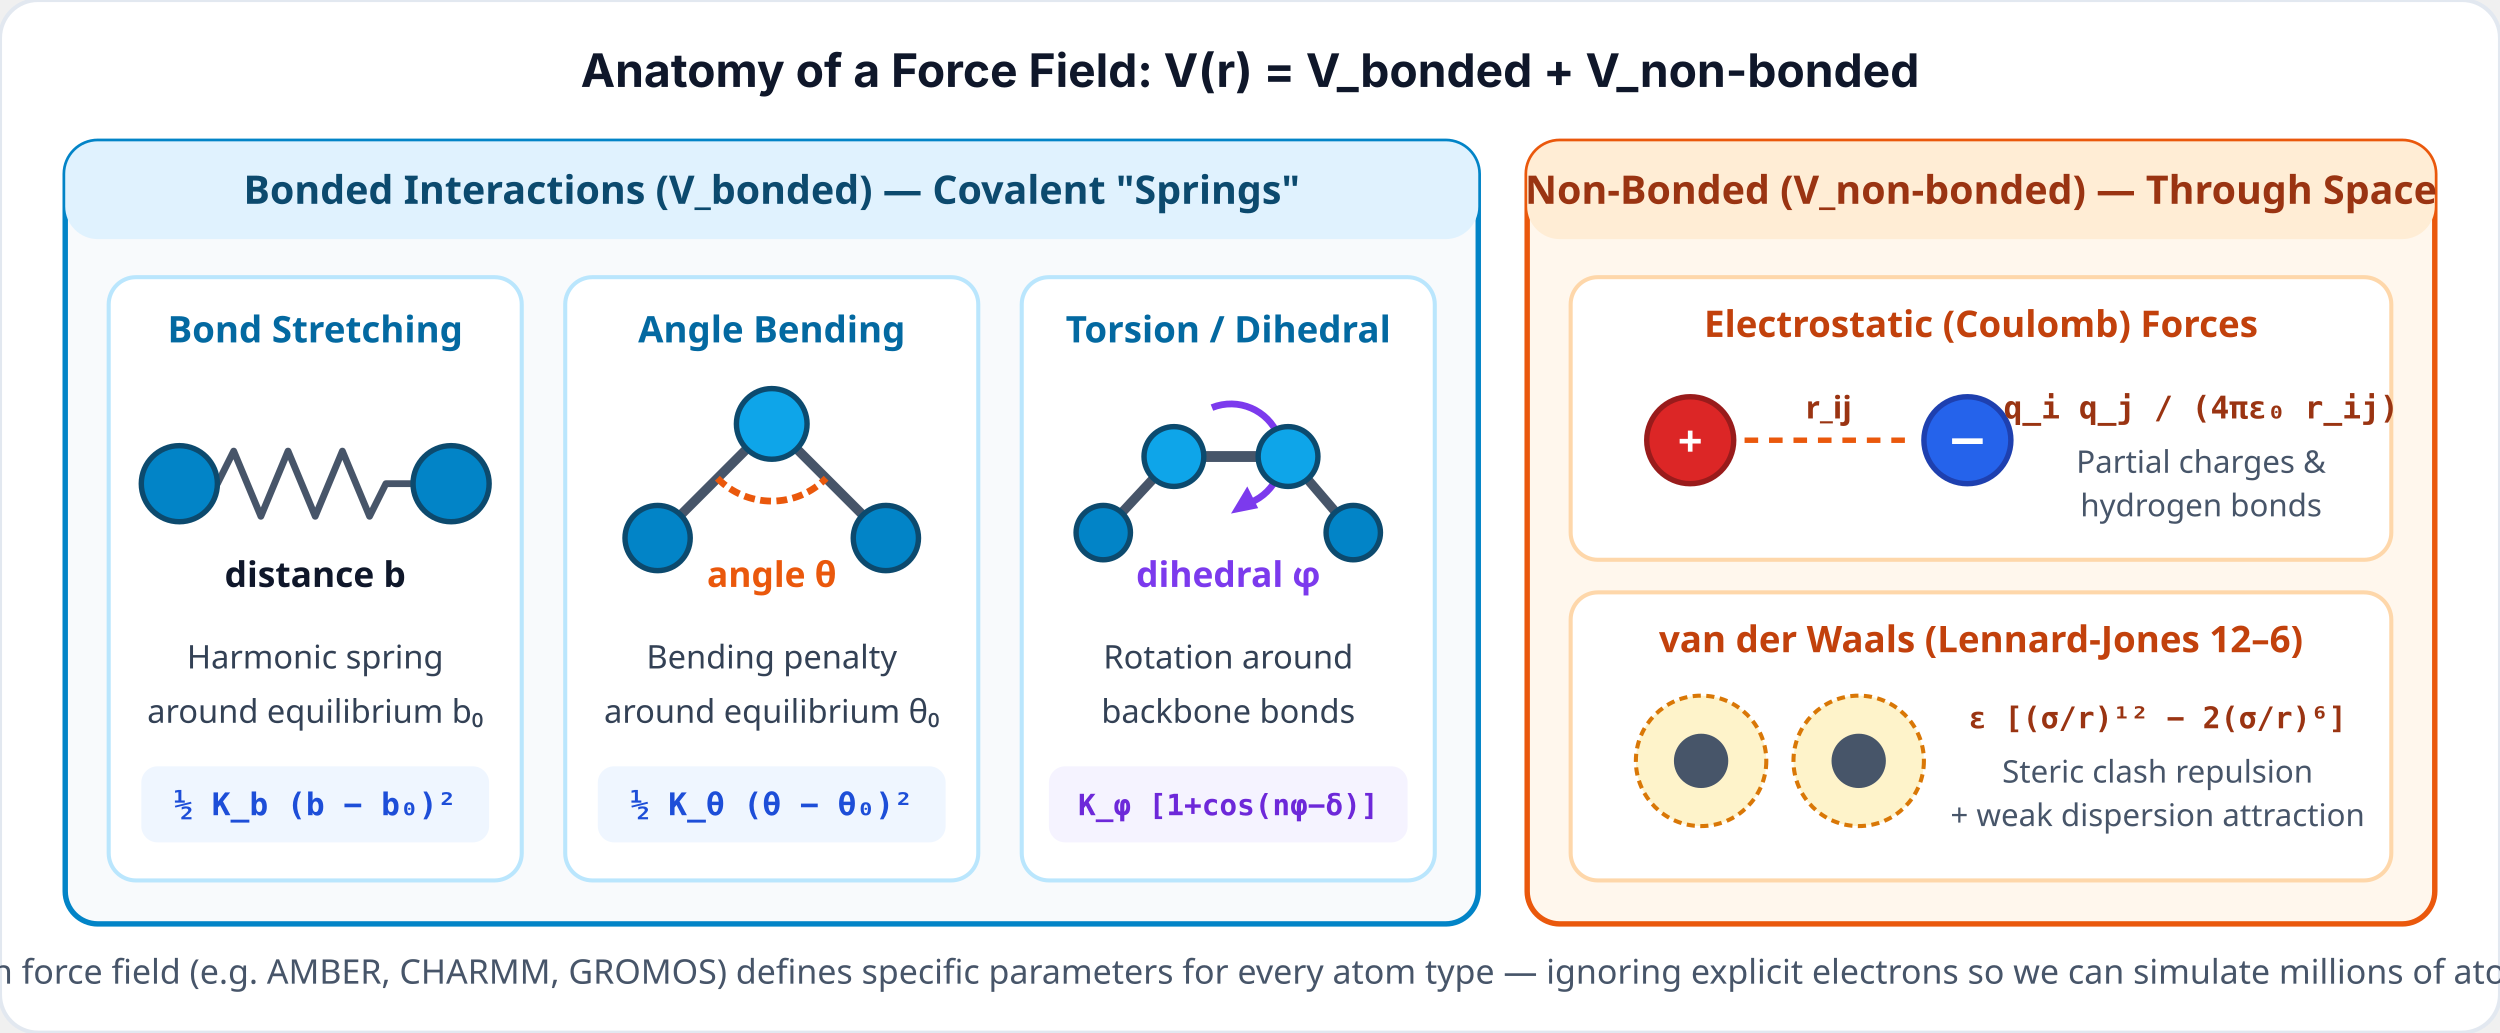
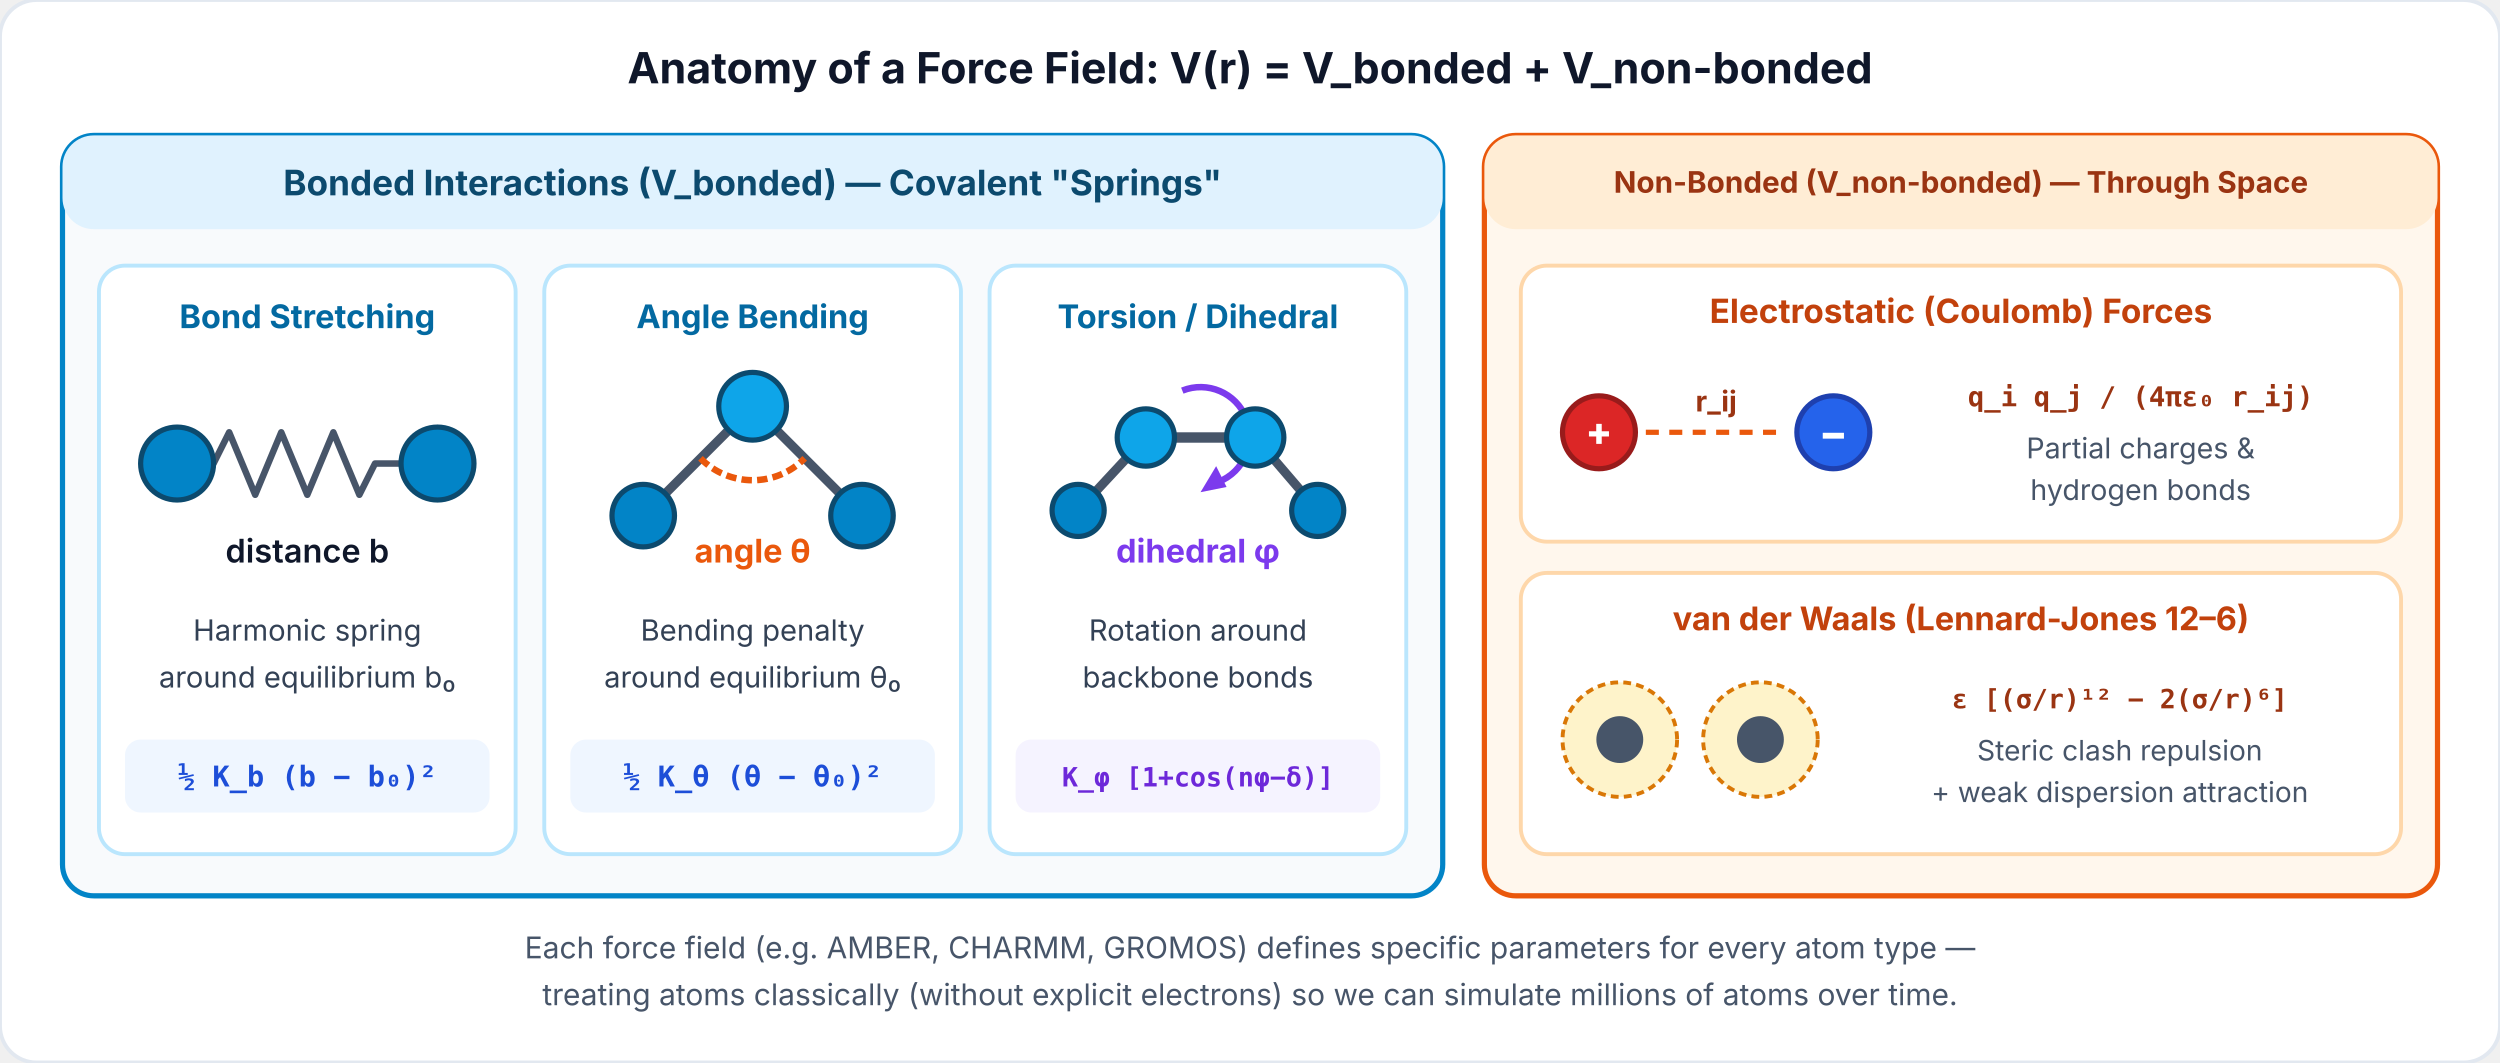
- <svg xmlns="http://www.w3.org/2000/svg" viewBox="0 0 920 380" width="920" height="380" role="img" aria-label="Anatomy of a Molecular Dynamics force field: bonded interactions (bonds, angles, dihedrals) and non-bonded interactions (electrostatics and van der Waals)">
-   <rect width="920" height="380" rx="14" fill="#ffffff" stroke="#e2e8f0" stroke-width="1.5" />
-   <text x="460" y="32" text-anchor="middle" font-family="system-ui, -apple-system, sans-serif" font-size="17" font-weight="700" fill="#0f172a">Anatomy of a Force Field: V(r) = V_bonded + V_non-bonded</text>
-   <rect x="24" y="52" width="520" height="288" rx="12" fill="#f8fafc" stroke="#0284c7" stroke-width="2" />
-   <rect x="24" y="52" width="520" height="36" rx="12" fill="#e0f2fe" />
-   <text x="284" y="75" text-anchor="middle" font-family="system-ui, sans-serif" font-size="14.5" font-weight="700" fill="#0c4a6e">Bonded Interactions (V_bonded) — Covalent "Springs"</text>
-   <rect x="40" y="102" width="152" height="222" rx="10" fill="#ffffff" stroke="#bae6fd" stroke-width="1.5" />
-   <text x="116" y="126" text-anchor="middle" font-family="system-ui, sans-serif" font-size="13.5" font-weight="700" fill="#0369a1">Bond Stretching</text>
-   <polyline points="68,178 80,178 86,166 96,190 106,166 116,190 126,166 136,190 142,178 154,178" fill="none" stroke="#475569" stroke-width="2.5" stroke-linejoin="round" />
-   <circle cx="66" cy="178" r="14" fill="#0284c7" stroke="#0c4a6e" stroke-width="2" />
-   <circle cx="166" cy="178" r="14" fill="#0284c7" stroke="#0c4a6e" stroke-width="2" />
-   <text x="116" y="216" text-anchor="middle" font-family="system-ui, sans-serif" font-size="13" font-weight="600" fill="#0f172a">distance b</text>
-   <text x="116" y="246" text-anchor="middle" font-family="system-ui, sans-serif" font-size="12" fill="#334155">Harmonic spring</text>
-   <text x="116" y="266" text-anchor="middle" font-family="system-ui, sans-serif" font-size="12" fill="#334155">around equilibrium b₀</text>
-   <rect x="52" y="282" width="128" height="28" rx="6" fill="#eff6ff" />
-   <text x="116" y="300" text-anchor="middle" font-family="monospace" font-size="11.5" font-weight="700" fill="#1d4ed8">½ K_b (b − b₀)²</text>
-   <rect x="208" y="102" width="152" height="222" rx="10" fill="#ffffff" stroke="#bae6fd" stroke-width="1.5" />
-   <text x="284" y="126" text-anchor="middle" font-family="system-ui, sans-serif" font-size="13.5" font-weight="700" fill="#0369a1">Angle Bending</text>
-   <line x1="242" y1="198" x2="284" y2="156" stroke="#475569" stroke-width="3.5" />
-   <line x1="284" y1="156" x2="326" y2="198" stroke="#475569" stroke-width="3.5" />
-   <path d="M 264 176 A 28 28 0 0 0 304 176" fill="none" stroke="#ea580c" stroke-width="2.5" stroke-dasharray="4,2" />
-   <circle cx="242" cy="198" r="12" fill="#0284c7" stroke="#0c4a6e" stroke-width="2" />
-   <circle cx="284" cy="156" r="13" fill="#0ea5e9" stroke="#0c4a6e" stroke-width="2" />
-   <circle cx="326" cy="198" r="12" fill="#0284c7" stroke="#0c4a6e" stroke-width="2" />
-   <text x="284" y="216" text-anchor="middle" font-family="system-ui, sans-serif" font-size="13" font-weight="700" fill="#ea580c">angle θ</text>
-   <text x="284" y="246" text-anchor="middle" font-family="system-ui, sans-serif" font-size="12" fill="#334155">Bending penalty</text>
-   <text x="284" y="266" text-anchor="middle" font-family="system-ui, sans-serif" font-size="12" fill="#334155">around equilibrium θ₀</text>
-   <rect x="220" y="282" width="128" height="28" rx="6" fill="#eff6ff" />
-   <text x="284" y="300" text-anchor="middle" font-family="monospace" font-size="11.5" font-weight="700" fill="#1d4ed8">½ K_θ (θ − θ₀)²</text>
-   <rect x="376" y="102" width="152" height="222" rx="10" fill="#ffffff" stroke="#bae6fd" stroke-width="1.5" />
-   <text x="452" y="126" text-anchor="middle" font-family="system-ui, sans-serif" font-size="13.5" font-weight="700" fill="#0369a1">Torsion / Dihedral</text>
-   <line x1="406" y1="196" x2="432" y2="168" stroke="#475569" stroke-width="3.5" />
-   <line x1="432" y1="168" x2="474" y2="168" stroke="#475569" stroke-width="4" />
-   <line x1="474" y1="168" x2="498" y2="196" stroke="#475569" stroke-width="3.5" />
-   <path d="M 446 150 A 18 18 0 1 1 460 185" fill="none" stroke="#7c3aed" stroke-width="2.5" />
-   <polygon points="463,187 453,189 459,179" fill="#7c3aed" />
-   <circle cx="406" cy="196" r="10" fill="#0284c7" stroke="#0c4a6e" stroke-width="2" />
-   <circle cx="432" cy="168" r="11" fill="#0ea5e9" stroke="#0c4a6e" stroke-width="2" />
-   <circle cx="474" cy="168" r="11" fill="#0ea5e9" stroke="#0c4a6e" stroke-width="2" />
-   <circle cx="498" cy="196" r="10" fill="#0284c7" stroke="#0c4a6e" stroke-width="2" />
-   <text x="452" y="216" text-anchor="middle" font-family="system-ui, sans-serif" font-size="13" font-weight="700" fill="#7c3aed">dihedral φ</text>
-   <text x="452" y="246" text-anchor="middle" font-family="system-ui, sans-serif" font-size="12" fill="#334155">Rotation around</text>
-   <text x="452" y="266" text-anchor="middle" font-family="system-ui, sans-serif" font-size="12" fill="#334155">backbone bonds</text>
-   <rect x="386" y="282" width="132" height="28" rx="6" fill="#f5f3ff" />
-   <text x="452" y="300" text-anchor="middle" font-family="monospace" font-size="10.8" font-weight="700" fill="#6d28d9">K_φ [1+cos(nφ−δ)]</text>
-   <rect x="562" y="52" width="334" height="288" rx="12" fill="#fff7ed" stroke="#ea580c" stroke-width="2" />
-   <rect x="562" y="52" width="334" height="36" rx="12" fill="#ffedd5" />
-   <text x="729" y="75" text-anchor="middle" font-family="system-ui, sans-serif" font-size="14.5" font-weight="700" fill="#9a3412">Non-Bonded (V_non-bonded) — Through Space</text>
-   <rect x="578" y="102" width="302" height="104" rx="10" fill="#ffffff" stroke="#fed7aa" stroke-width="1.5" />
-   <text x="729" y="124" text-anchor="middle" font-family="system-ui, sans-serif" font-size="13.5" font-weight="700" fill="#c2410c">Electrostatic (Coulomb) Forces</text>
-   <circle cx="622" cy="162" r="16" fill="#dc2626" stroke="#991b1b" stroke-width="2" />
-   <text x="622" y="168" text-anchor="middle" font-family="system-ui, sans-serif" font-size="16" font-weight="800" fill="#ffffff">+</text>
-   <line x1="642" y1="162" x2="704" y2="162" stroke="#ea580c" stroke-width="2" stroke-dasharray="5,4" />
-   <text x="673" y="154" text-anchor="middle" font-family="system-ui, sans-serif" font-size="11.5" font-weight="700" fill="#9a3412">r_ij</text>
-   <circle cx="724" cy="162" r="16" fill="#2563eb" stroke="#1e40af" stroke-width="2" />
-   <text x="724" y="168" text-anchor="middle" font-family="system-ui, sans-serif" font-size="18" font-weight="800" fill="#ffffff">−</text>
-   <text x="810" y="154" text-anchor="middle" font-family="monospace" font-size="11.5" font-weight="700" fill="#9a3412">q_i q_j / (4πε₀ r_ij)</text>
-   <text x="810" y="174" text-anchor="middle" font-family="system-ui, sans-serif" font-size="11.5" fill="#475569">Partial charges &amp;</text>
-   <text x="810" y="190" text-anchor="middle" font-family="system-ui, sans-serif" font-size="11.5" fill="#475569">hydrogen bonds</text>
-   <rect x="578" y="218" width="302" height="106" rx="10" fill="#ffffff" stroke="#fed7aa" stroke-width="1.5" />
-   <text x="729" y="240" text-anchor="middle" font-family="system-ui, sans-serif" font-size="13.5" font-weight="700" fill="#c2410c">van der Waals (Lennard-Jones 12–6)</text>
-   <circle cx="626" cy="280" r="24" fill="#fde68a" fill-opacity="0.45" stroke="#d97706" stroke-width="1.5" stroke-dasharray="3,2" />
-   <circle cx="626" cy="280" r="10" fill="#475569" />
-   <circle cx="684" cy="280" r="24" fill="#fde68a" fill-opacity="0.45" stroke="#d97706" stroke-width="1.5" stroke-dasharray="3,2" />
-   <circle cx="684" cy="280" r="10" fill="#475569" />
-   <text x="794" y="268" text-anchor="middle" font-family="monospace" font-size="11" font-weight="700" fill="#9a3412">ε [(σ/r)¹² − 2(σ/r)⁶]</text>
-   <text x="794" y="288" text-anchor="middle" font-family="system-ui, sans-serif" font-size="11.5" fill="#475569">Steric clash repulsion</text>
-   <text x="794" y="304" text-anchor="middle" font-family="system-ui, sans-serif" font-size="11.5" fill="#475569">+ weak dispersion attraction</text>
-   <text x="460" y="362" text-anchor="middle" font-family="system-ui, sans-serif" font-size="12.5" fill="#475569">Each force field (e.g. AMBER, CHARMM, GROMOS) defines specific parameters for every atom type — ignoring explicit electrons so we can simulate millions of atoms.</text>
+ <svg xmlns="http://www.w3.org/2000/svg" viewBox="0 0 960 408" width="960" height="408" role="img" aria-label="Anatomy of a Molecular Dynamics force field: bonded interactions (bonds, angles, dihedrals) and non-bonded interactions (electrostatics and van der Waals)">
+   <rect width="960" height="408" rx="14" fill="#ffffff" stroke="#e2e8f0" stroke-width="1.5" />
+   <text x="480" y="32" text-anchor="middle" font-family="system-ui, -apple-system, sans-serif" font-size="16.5" font-weight="700" fill="#0f172a">Anatomy of a Force Field: V(r) = V_bonded + V_non-bonded</text>
+   <rect x="24" y="52" width="530" height="292" rx="12" fill="#f8fafc" stroke="#0284c7" stroke-width="2" />
+   <rect x="24" y="52" width="530" height="36" rx="12" fill="#e0f2fe" />
+   <text x="289" y="75" text-anchor="middle" font-family="system-ui, -apple-system, sans-serif" font-size="13.5" font-weight="700" fill="#0c4a6e">Bonded Interactions (V_bonded) — Covalent "Springs"</text>
+   <rect x="38" y="102" width="160" height="226" rx="10" fill="#ffffff" stroke="#bae6fd" stroke-width="1.5" />
+   <text x="118" y="126" text-anchor="middle" font-family="system-ui, -apple-system, sans-serif" font-size="12.5" font-weight="700" fill="#0369a1">Bond Stretching</text>
+   <polyline points="70,178 82,178 88,166 98,190 108,166 118,190 128,166 138,190 144,178 156,178" fill="none" stroke="#475569" stroke-width="2.5" stroke-linejoin="round" />
+   <circle cx="68" cy="178" r="14" fill="#0284c7" stroke="#0c4a6e" stroke-width="2" />
+   <circle cx="168" cy="178" r="14" fill="#0284c7" stroke="#0c4a6e" stroke-width="2" />
+   <text x="118" y="216" text-anchor="middle" font-family="system-ui, -apple-system, sans-serif" font-size="12.5" font-weight="600" fill="#0f172a">distance b</text>
+   <text x="118" y="246" text-anchor="middle" font-family="system-ui, -apple-system, sans-serif" font-size="11.2" fill="#334155">Harmonic spring</text>
+   <text x="118" y="264" text-anchor="middle" font-family="system-ui, -apple-system, sans-serif" font-size="11.2" fill="#334155">around equilibrium b₀</text>
+   <rect x="48" y="284" width="140" height="28" rx="6" fill="#eff6ff" />
+   <text x="118" y="302" text-anchor="middle" font-family="monospace" font-size="11" font-weight="700" fill="#1d4ed8">½ K_b (b − b₀)²</text>
+   <rect x="209" y="102" width="160" height="226" rx="10" fill="#ffffff" stroke="#bae6fd" stroke-width="1.5" />
+   <text x="289" y="126" text-anchor="middle" font-family="system-ui, -apple-system, sans-serif" font-size="12.5" font-weight="700" fill="#0369a1">Angle Bending</text>
+   <line x1="247" y1="198" x2="289" y2="156" stroke="#475569" stroke-width="3.5" />
+   <line x1="289" y1="156" x2="331" y2="198" stroke="#475569" stroke-width="3.5" />
+   <path d="M 269 176 A 28 28 0 0 0 309 176" fill="none" stroke="#ea580c" stroke-width="2.5" stroke-dasharray="4,2" />
+   <circle cx="247" cy="198" r="12" fill="#0284c7" stroke="#0c4a6e" stroke-width="2" />
+   <circle cx="289" cy="156" r="13" fill="#0ea5e9" stroke="#0c4a6e" stroke-width="2" />
+   <circle cx="331" cy="198" r="12" fill="#0284c7" stroke="#0c4a6e" stroke-width="2" />
+   <text x="289" y="216" text-anchor="middle" font-family="system-ui, -apple-system, sans-serif" font-size="12.5" font-weight="700" fill="#ea580c">angle θ</text>
+   <text x="289" y="246" text-anchor="middle" font-family="system-ui, -apple-system, sans-serif" font-size="11.2" fill="#334155">Bending penalty</text>
+   <text x="289" y="264" text-anchor="middle" font-family="system-ui, -apple-system, sans-serif" font-size="11.2" fill="#334155">around equilibrium θ₀</text>
+   <rect x="219" y="284" width="140" height="28" rx="6" fill="#eff6ff" />
+   <text x="289" y="302" text-anchor="middle" font-family="monospace" font-size="11" font-weight="700" fill="#1d4ed8">½ K_θ (θ − θ₀)²</text>
+   <rect x="380" y="102" width="160" height="226" rx="10" fill="#ffffff" stroke="#bae6fd" stroke-width="1.5" />
+   <text x="460" y="126" text-anchor="middle" font-family="system-ui, -apple-system, sans-serif" font-size="12.5" font-weight="700" fill="#0369a1">Torsion / Dihedral</text>
+   <line x1="414" y1="196" x2="440" y2="168" stroke="#475569" stroke-width="3.5" />
+   <line x1="440" y1="168" x2="482" y2="168" stroke="#475569" stroke-width="4" />
+   <line x1="482" y1="168" x2="506" y2="196" stroke="#475569" stroke-width="3.5" />
+   <path d="M 454 150 A 18 18 0 1 1 468 185" fill="none" stroke="#7c3aed" stroke-width="2.5" />
+   <polygon points="471,187 461,189 467,179" fill="#7c3aed" />
+   <circle cx="414" cy="196" r="10" fill="#0284c7" stroke="#0c4a6e" stroke-width="2" />
+   <circle cx="440" cy="168" r="11" fill="#0ea5e9" stroke="#0c4a6e" stroke-width="2" />
+   <circle cx="482" cy="168" r="11" fill="#0ea5e9" stroke="#0c4a6e" stroke-width="2" />
+   <circle cx="506" cy="196" r="10" fill="#0284c7" stroke="#0c4a6e" stroke-width="2" />
+   <text x="460" y="216" text-anchor="middle" font-family="system-ui, -apple-system, sans-serif" font-size="12.5" font-weight="700" fill="#7c3aed">dihedral φ</text>
+   <text x="460" y="246" text-anchor="middle" font-family="system-ui, -apple-system, sans-serif" font-size="11.2" fill="#334155">Rotation around</text>
+   <text x="460" y="264" text-anchor="middle" font-family="system-ui, -apple-system, sans-serif" font-size="11.2" fill="#334155">backbone bonds</text>
+   <rect x="390" y="284" width="140" height="28" rx="6" fill="#f5f3ff" />
+   <text x="460" y="302" text-anchor="middle" font-family="monospace" font-size="10.2" font-weight="700" fill="#6d28d9">K_φ [1+cos(nφ−δ)]</text>
+   <rect x="570" y="52" width="366" height="292" rx="12" fill="#fff7ed" stroke="#ea580c" stroke-width="2" />
+   <rect x="570" y="52" width="366" height="36" rx="12" fill="#ffedd5" />
+   <text x="753" y="74" text-anchor="middle" font-family="system-ui, -apple-system, sans-serif" font-size="11.4" font-weight="700" fill="#9a3412">Non-Bonded (V_non-bonded) — Through Space</text>
+   <rect x="584" y="102" width="338" height="106" rx="10" fill="#ffffff" stroke="#fed7aa" stroke-width="1.5" />
+   <text x="753" y="124" text-anchor="middle" font-family="system-ui, -apple-system, sans-serif" font-size="12.8" font-weight="700" fill="#c2410c">Electrostatic (Coulomb) Forces</text>
+   <circle cx="614" cy="166" r="14" fill="#dc2626" stroke="#991b1b" stroke-width="2" />
+   <text x="614" y="171" text-anchor="middle" font-family="system-ui, -apple-system, sans-serif" font-size="15" font-weight="800" fill="#ffffff">+</text>
+   <line x1="632" y1="166" x2="686" y2="166" stroke="#ea580c" stroke-width="2" stroke-dasharray="5,4" />
+   <text x="659" y="158" text-anchor="middle" font-family="system-ui, -apple-system, sans-serif" font-size="11" font-weight="700" fill="#9a3412">r_ij</text>
+   <circle cx="704" cy="166" r="14" fill="#2563eb" stroke="#1e40af" stroke-width="2" />
+   <text x="704" y="172" text-anchor="middle" font-family="system-ui, -apple-system, sans-serif" font-size="16" font-weight="800" fill="#ffffff">−</text>
+   <text x="822" y="156" text-anchor="middle" font-family="monospace" font-size="10.5" font-weight="700" fill="#9a3412">q_i q_j / (4πε₀ r_ij)</text>
+   <text x="822" y="176" text-anchor="middle" font-family="system-ui, -apple-system, sans-serif" font-size="11" fill="#475569">Partial charges &amp;</text>
+   <text x="822" y="192" text-anchor="middle" font-family="system-ui, -apple-system, sans-serif" font-size="11" fill="#475569">hydrogen bonds</text>
+   <rect x="584" y="220" width="338" height="108" rx="10" fill="#ffffff" stroke="#fed7aa" stroke-width="1.5" />
+   <text x="753" y="242" text-anchor="middle" font-family="system-ui, -apple-system, sans-serif" font-size="12.5" font-weight="700" fill="#c2410c">van der Waals (Lennard-Jones 12–6)</text>
+   <circle cx="622" cy="284" r="22" fill="#fde68a" fill-opacity="0.45" stroke="#d97706" stroke-width="1.5" stroke-dasharray="3,2" />
+   <circle cx="622" cy="284" r="9" fill="#475569" />
+   <circle cx="676" cy="284" r="22" fill="#fde68a" fill-opacity="0.45" stroke="#d97706" stroke-width="1.5" stroke-dasharray="3,2" />
+   <circle cx="676" cy="284" r="9" fill="#475569" />
+   <text x="814" y="272" text-anchor="middle" font-family="monospace" font-size="10.2" font-weight="700" fill="#9a3412">ε [(σ/r)¹² − 2(σ/r)⁶]</text>
+   <text x="814" y="292" text-anchor="middle" font-family="system-ui, -apple-system, sans-serif" font-size="10.8" fill="#475569">Steric clash repulsion</text>
+   <text x="814" y="308" text-anchor="middle" font-family="system-ui, -apple-system, sans-serif" font-size="10.8" fill="#475569">+ weak dispersion attraction</text>
+   <text x="480" y="368" text-anchor="middle" font-family="system-ui, -apple-system, sans-serif" font-size="11.5" fill="#475569">Each force field (e.g. AMBER, CHARMM, GROMOS) defines specific parameters for every atom type —</text>
+   <text x="480" y="386" text-anchor="middle" font-family="system-ui, -apple-system, sans-serif" font-size="11.5" fill="#475569">treating atoms classically (without explicit electrons) so we can simulate millions of atoms over time.</text>
</svg>
